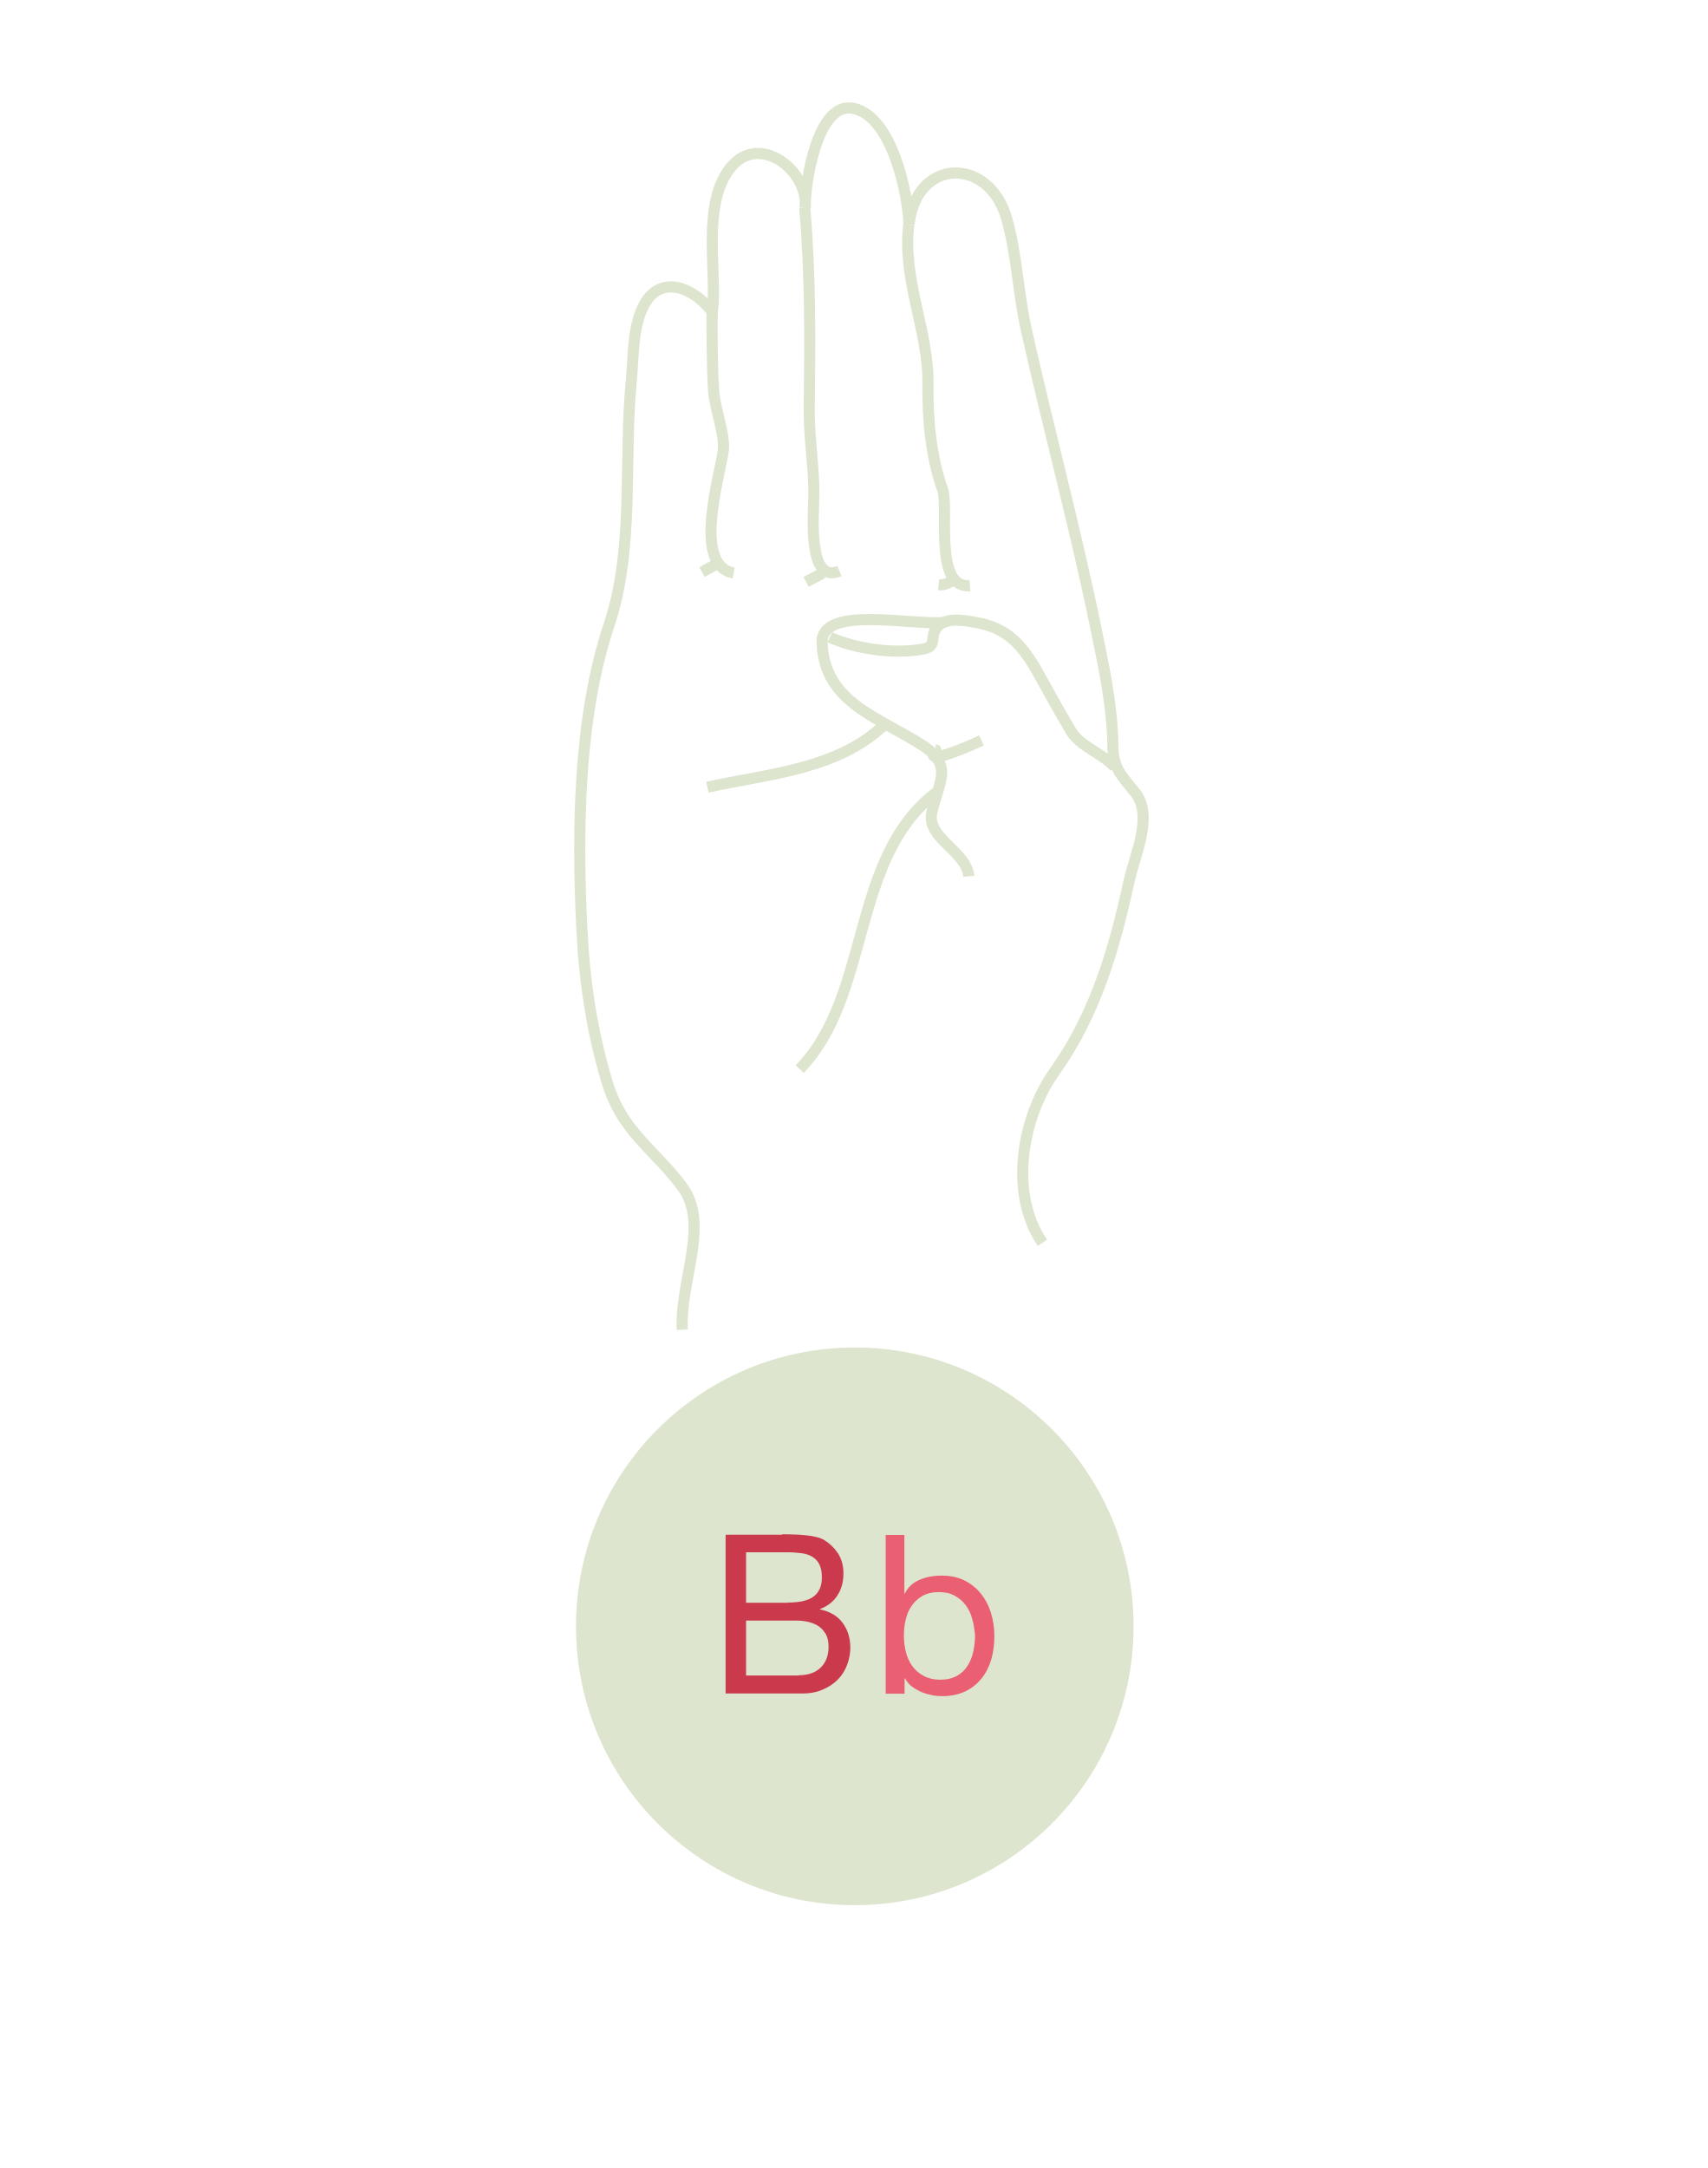
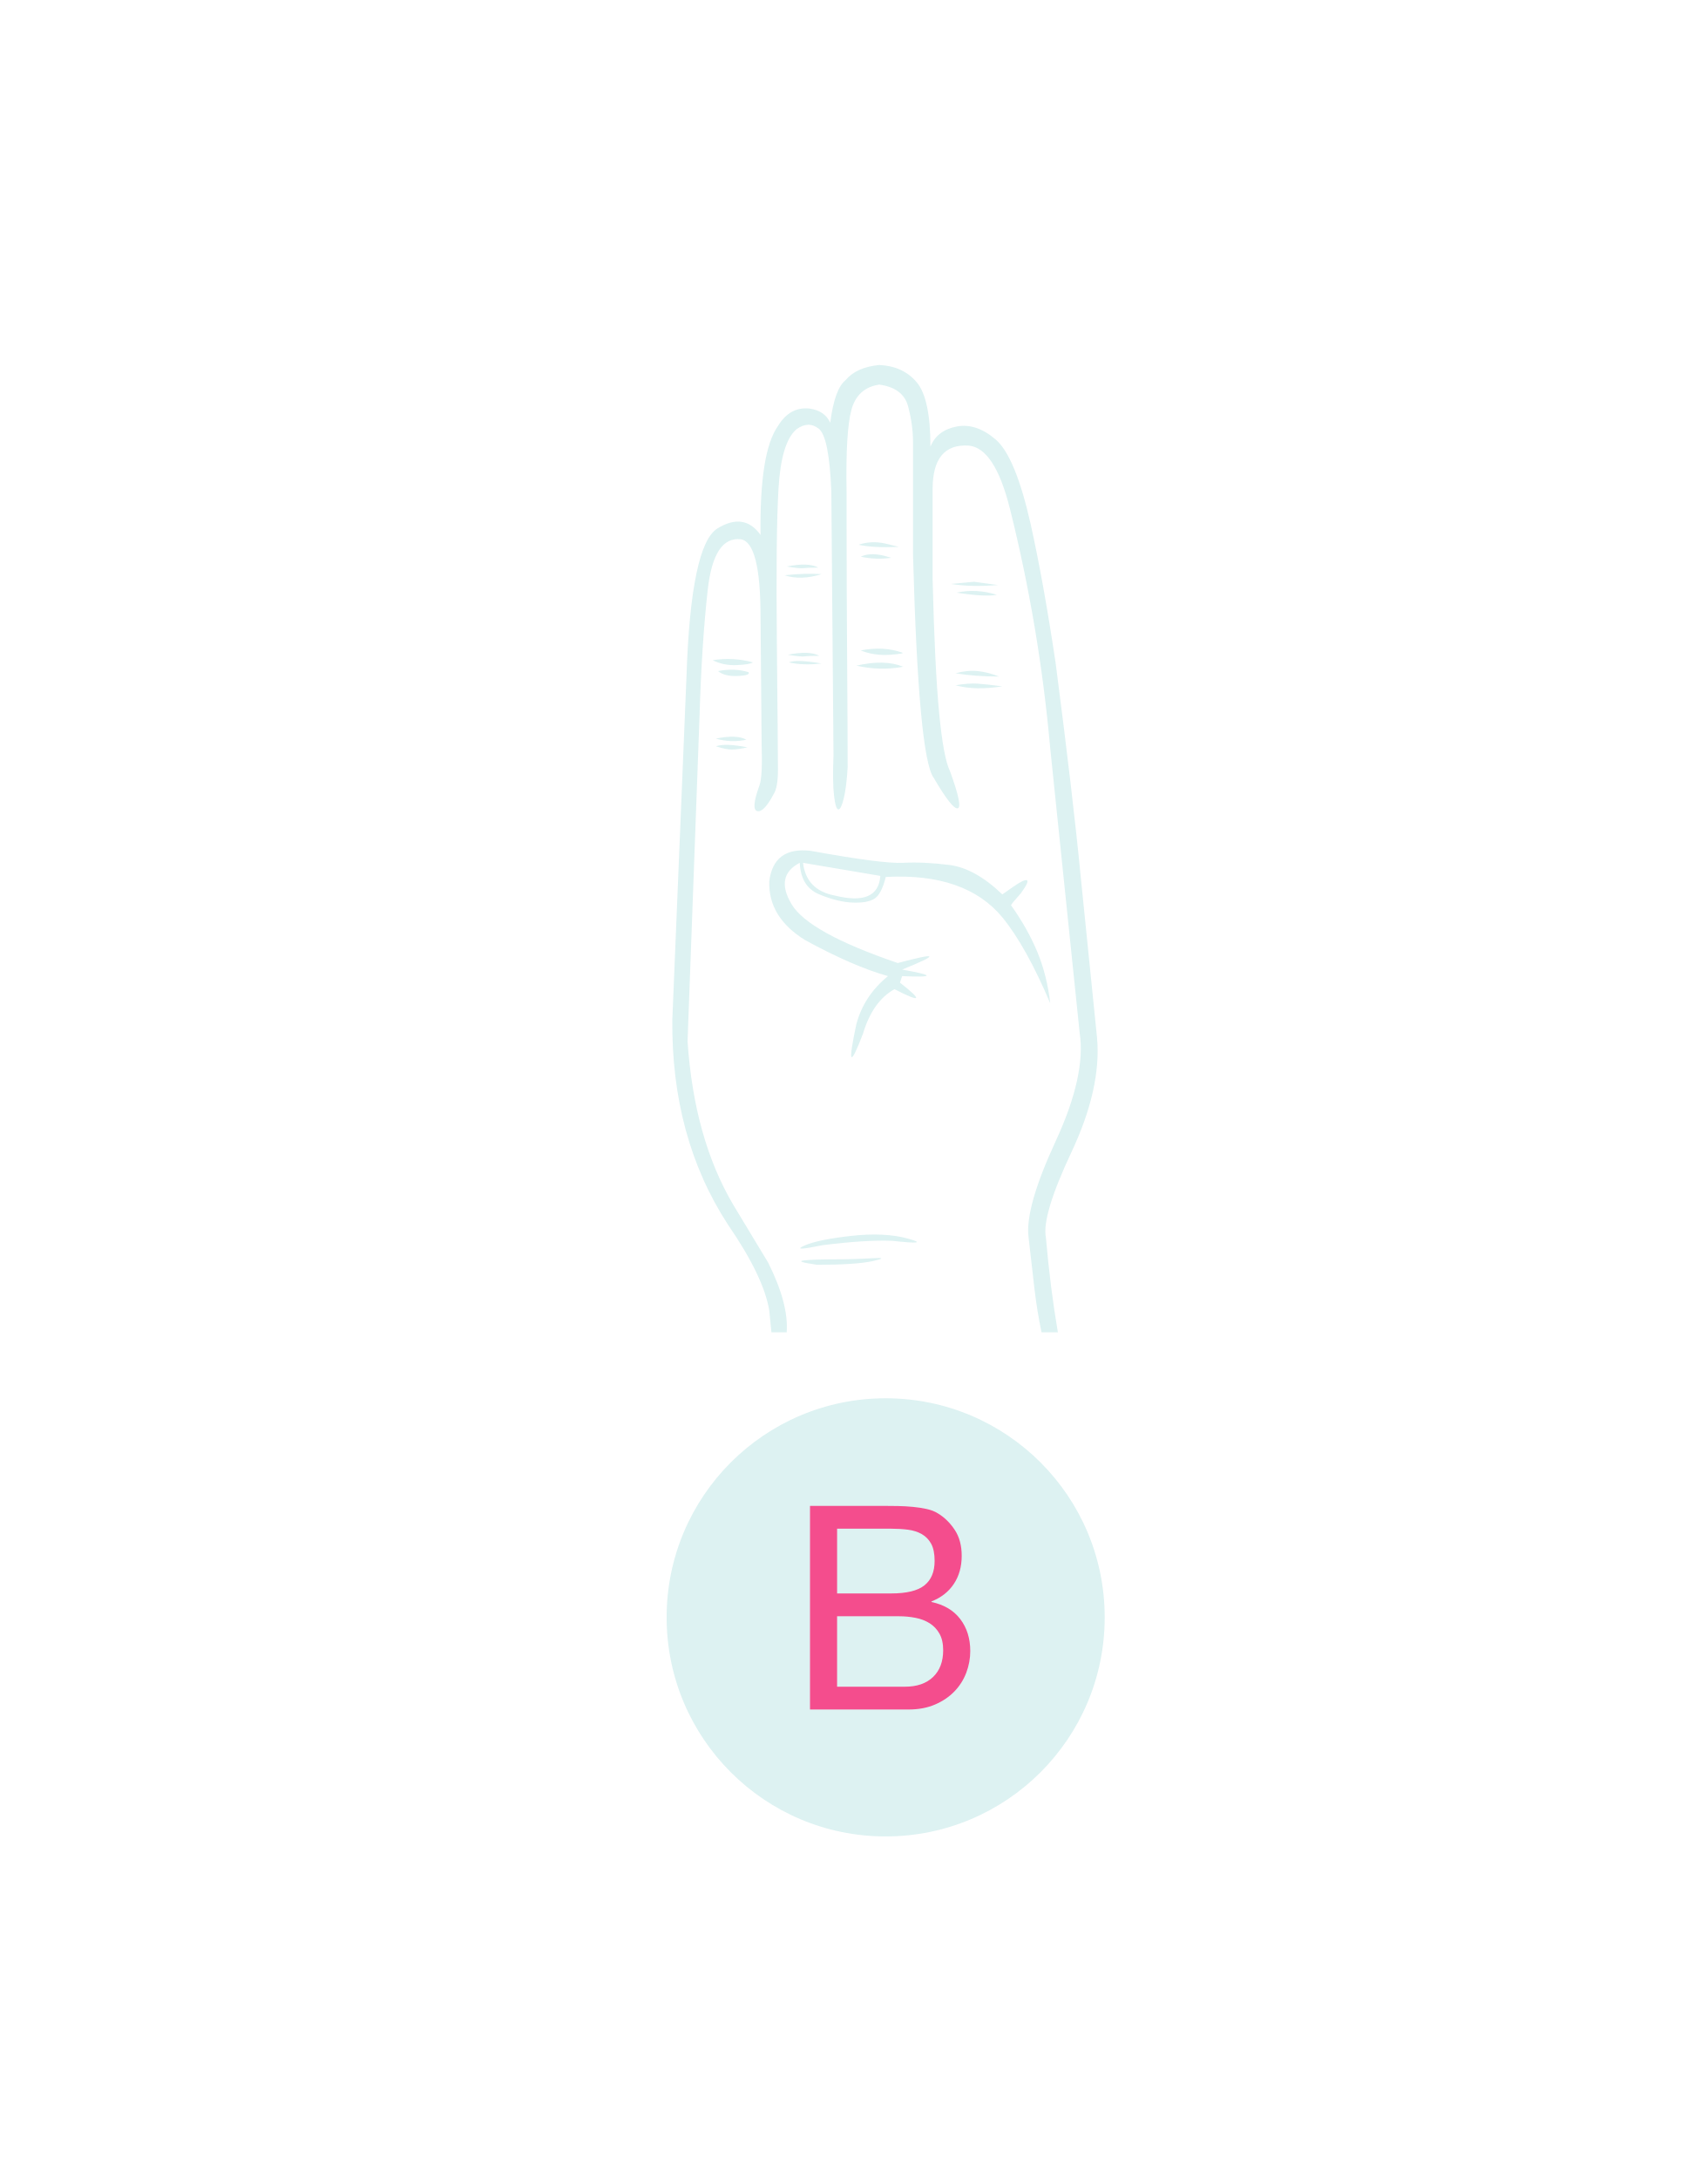
- <svg xmlns="http://www.w3.org/2000/svg" version="1.1" viewBox="0 0 768 975" enable-background="new 0 0 768 975" xml:space="preserve">
-   <circle fill="#DDE5CE" cx="384.5" cy="731.4" r="125.4" />
-   <path fill="#CB394D" d="M351.8 690c1.5 0 3.2 0 5 0.1 1.8 0 3.5 0.1 5.3 0.3 1.7 0.2 3.4 0.4 4.9 0.8 1.5 0.3 2.8 0.8 3.9 1.5 2.3 1.4 4.3 3.3 6 5.8 1.6 2.5 2.5 5.5 2.5 9.1 0 3.8-0.9 7.1-2.7 9.9 -1.8 2.8-4.4 4.8-7.8 6.1v0.2c4.4 0.9 7.8 2.9 10.1 6 2.3 3.1 3.5 6.8 3.5 11.2 0 2.6-0.5 5.1-1.4 7.6 -0.9 2.5-2.3 4.7-4.1 6.6 -1.8 1.9-4.1 3.4-6.8 4.6 -2.7 1.2-5.8 1.8-9.3 1.8h-34.5v-71.4H351.8zM354.4 720.7c5.4 0 9.3-0.9 11.7-2.8 2.4-1.9 3.6-4.7 3.6-8.5 0-2.5-0.4-4.5-1.2-6 -0.8-1.5-1.9-2.6-3.3-3.4s-3-1.3-4.8-1.5c-1.8-0.2-3.8-0.4-5.8-0.4h-19v22.7H354.4zM359.2 753.4c4.2 0 7.5-1.1 9.9-3.4 2.4-2.3 3.6-5.4 3.6-9.4 0-2.3-0.4-4.3-1.3-5.8 -0.9-1.5-2-2.7-3.4-3.6 -1.4-0.9-3.1-1.5-4.9-1.9 -1.9-0.4-3.8-0.5-5.8-0.5h-21.7v24.7H359.2z" />
-   <path fill="#EA5F72" d="M406.8 690v26.7h0.2c1.4-2.9 3.6-4.9 6.6-6.2s6.3-1.9 9.9-1.9c4 0 7.5 0.7 10.4 2.2 3 1.5 5.4 3.5 7.4 6 2 2.5 3.5 5.4 4.5 8.7 1 3.3 1.5 6.7 1.5 10.4 0 3.7-0.5 7.1-1.4 10.4 -1 3.3-2.4 6.1-4.4 8.6 -2 2.4-4.4 4.4-7.4 5.8 -3 1.4-6.4 2.1-10.4 2.1 -1.3 0-2.7-0.1-4.2-0.4 -1.6-0.3-3.1-0.7-4.6-1.3 -1.5-0.6-3-1.4-4.4-2.4 -1.4-1-2.5-2.3-3.4-3.9h-0.2v6.9h-8.5v-71.4H406.8zM437.3 728c-0.6-2.3-1.6-4.4-2.9-6.1 -1.3-1.8-3-3.2-5-4.3 -2-1.1-4.4-1.6-7.1-1.6 -2.9 0-5.3 0.6-7.3 1.7 -2 1.1-3.6 2.6-4.9 4.5 -1.3 1.8-2.2 3.9-2.7 6.3 -0.6 2.3-0.8 4.7-0.8 7.1 0 2.5 0.3 5 0.9 7.4 0.6 2.4 1.6 4.5 2.9 6.3 1.3 1.8 3 3.3 5.1 4.4 2.1 1.1 4.6 1.7 7.5 1.7 2.9 0 5.4-0.6 7.4-1.7 2-1.1 3.6-2.6 4.8-4.5 1.2-1.9 2.1-4 2.6-6.4 0.5-2.4 0.8-4.9 0.8-7.4C438.3 732.7 438 730.3 437.3 728z" />
-   <path fill="none" stroke="#DDE5CE" stroke-width="5" stroke-miterlimit="10" d="M468.9 558.9c-15.1-22-9.3-56.3 5.5-77 18.3-25.6 26.9-55.2 33.5-85.7 2.6-11.9 11.1-29.3 2.7-39.8 -6.2-7.7-9.9-11-10-20.8 -0.2-17.9-4.1-35.9-7.7-53.4 -9.2-44.8-21.2-89-31.2-133.7 -3.7-16.3-4.3-34-8.8-50 -8-28.4-40.8-27.6-44 2.5 -0.5-14.3-7.7-48.3-24.7-52.2 -16.7-3.9-22.2 34.2-22 44.6 1.6-16.5-20.1-33.5-33-18.7 -13.9 16.1-6.6 46.2-8.7 65.6 -9.3-12-25.2-17.6-32.1-0.4 -3.8 9.2-3.5 21.4-4.4 31.1 -3.6 36.8 1.6 75.2-10.1 110.3 -13.8 41.3-14.3 92.7-12.2 135.8 1.1 23.7 4.6 47.2 11.5 69.9 6.7 22 20.6 29.3 33.6 46.6 12.7 16.9-1 42.1 0.1 64.4" />
-   <path fill="none" stroke="#DDE5CE" stroke-width="5" stroke-miterlimit="10" d="M369.8 286.5c-0.7 29 24.8 35.6 45 48.6 14.5 9.3 7.3 16.5 4.3 30.6 -2.3 11.2 15.7 17.2 16.7 28.4" />
-   <path fill="none" stroke="#DDE5CE" stroke-width="5" stroke-miterlimit="10" d="M501.5 345c-5.5-6.2-15.5-9.1-19.8-16.3 -5.1-8.5-9.8-17.2-14.6-25.8 -7.2-12.8-13.8-20.6-28.8-23.1 -5.1-0.9-13.7-2.4-17.2 2.8 -2.8 4.1 0.4 8-5.5 9.2 -12.7 2.6-30.6 0.1-42.3-5.2" />
-   <path fill="none" stroke="#DDE5CE" stroke-width="5" stroke-miterlimit="10" d="M420.9 337.2c0.1 0-8.7 9.1 20.6-4.2" />
-   <path fill="none" stroke="#DDE5CE" stroke-width="5" stroke-miterlimit="10" d="M420.9 356.6c-38.6 29.7-28.9 91.1-61.2 124.2" />
-   <path fill="none" stroke="#DDE5CE" stroke-width="5" stroke-miterlimit="10" d="M397.8 325.9c-20.8 20.1-52.1 22.1-79.6 28.1" />
-   <path fill="none" stroke="#DDE5CE" stroke-width="5" stroke-miterlimit="10" d="M424 280c-16 0.9-54-7.4-54.2 8.6" />
-   <path fill="none" stroke="#DDE5CE" stroke-width="5" stroke-miterlimit="10" d="M408.8 101.1c-3.1 24.2 9 48.2 8.6 71.4 -0.2 15.5 1.3 32.9 6.6 47.6 3 8.3-4.2 44.7 12.3 43.3" />
-   <path fill="none" stroke="#DDE5CE" stroke-width="5" stroke-miterlimit="10" d="M429.1 260.3c0 0-2.8 3.1-6.9 2.7" />
-   <path fill="none" stroke="#DDE5CE" stroke-width="5" stroke-miterlimit="10" d="M362 93.5c2.6 30.2 2.4 59.3 2 89.5 -0.2 13.6 2.2 26.5 2.1 39.9 -0.1 8.4-3 40.1 11.5 33.9" />
-   <line fill="none" stroke="#DDE5CE" stroke-width="5" stroke-miterlimit="10" x1="370" y1="257.8" x2="362.6" y2="261.7" />
-   <path fill="none" stroke="#DDE5CE" stroke-width="5" stroke-miterlimit="10" d="M320.3 140.4c0 11.8 0 23.6 0.7 35.4 0.5 8 5.4 20 4.3 27.2 -2 13-13.6 51.4 4.7 54.7" />
-   <line fill="none" stroke="#DDE5CE" stroke-width="5" stroke-miterlimit="10" x1="321.5" y1="254.1" x2="315.8" y2="257.3" />
+ <svg xmlns="http://www.w3.org/2000/svg" version="1.1" viewBox="0 0 768 980" enable-background="new 0 0 768 980" xml:space="preserve">
+   <g id="Layer_1">
+     <circle fill="#DDF2F2" cx="398.404" cy="727.4" r="98.53" />
+     <polyline fill="none" points="281.361,606.588 281.361,162.382 712.5,162.382 712.5,606.588  " />
+     <g enable-background="new    ">
+       <path fill="#DDF2F2" d="M493.508,466.929c1.302,15.028-2.536,32.092-11.513,51.199c-8.989,19.108-12.825,31.922-11.514,38.458    c1.303,15.022,3.099,29.229,5.39,42.625h-7.352c-1.308-6.208-2.373-12.738-3.184-19.598c-0.82-6.858-1.716-14.695-2.693-23.517    c-0.982-8.815,3.098-23.108,12.246-42.869c9.141-19.758,12.739-36.009,10.779-48.748l-13.23-127.873    c-3.268-36.576-9.308-72.508-18.129-107.784c-4.578-18.289-10.777-27.759-18.615-28.417c-10.777-0.65-16.167,5.879-16.167,19.598    v40.665c0.65,26.458,1.631,46.469,2.94,60.017c1.301,13.558,2.941,22.294,4.898,26.211c3.918,10.778,5.06,16.335,3.428,16.657    c-1.637,0.328-5.227-4.242-10.777-13.719c-4.575-6.202-7.676-39.686-9.307-100.436v-50.46c0-5.223-0.734-10.611-2.206-16.168    c-1.47-5.549-5.802-8.817-12.982-9.799c-6.538,0.979-10.702,4.738-12.495,11.268c-1.799,6.54-2.531,18.947-2.203,37.236v13.718    c0,16.007,0.076,36.255,0.246,60.752c0.16,24.495,0.244,40.832,0.244,48.992c-0.33,5.879-0.904,10.533-1.716,13.963    c-0.82,3.43-1.638,5.144-2.45,5.144c-0.821,0-1.47-2.036-1.96-6.124c-0.49-4.079-0.572-10.205-0.247-18.372l-0.978-118.563    c-0.659-16.329-2.533-25.722-5.638-28.171c-3.108-2.449-6.451-2.365-10.043,0.247c-4.58,3.918-7.275,12.821-8.084,26.701    c-0.818,13.887-1.063,37.073-0.733,69.571c0.32,32.504,0.489,51.442,0.489,56.833c0,5.388-0.658,9.063-1.959,11.023    c-2.941,5.558-5.388,8.084-7.35,7.595c-1.961-0.49-1.638-4.324,0.979-11.513c0.982-2.61,1.302-8.818,0.982-18.616l-0.489-57.323    c0-22.207-2.942-33.805-8.819-34.785c-8.167-0.978-13.151,6.613-14.942,22.781c-1.8,16.167-3.024,35.029-3.673,56.587    l-5.39,146.488c1.96,29.074,8.819,53.571,20.578,73.491l15.677,25.968c6.202,12.404,8.98,22.855,8.331,31.354h-6.859l-0.98-9.803    c-1.637-10.125-7.837-23.024-18.617-38.702c-16.987-26.128-25.317-56.834-24.987-92.107l6.368-154.33    c1.302-39.515,5.957-61.73,13.963-66.632c8-4.899,14.455-3.918,19.354,2.942c-0.33-24.82,2.28-41.154,7.838-48.995    c3.591-5.879,8.331-8.49,14.208-7.838c4.57,0.656,7.672,2.778,9.31,6.367c1.302-10.118,3.588-16.49,6.857-19.107    c3.262-3.918,8.33-6.2,15.19-6.858c7.181,0.328,12.813,2.94,16.9,7.838c4.081,4.898,6.125,14.538,6.125,28.905    c1.959-4.899,5.879-7.915,11.757-9.062c5.882-1.141,11.759,0.817,17.638,5.879c5.881,5.068,11.1,17.723,15.679,37.971    c3.919,17.637,7.671,38.543,11.268,62.71c5.219,40.174,8.979,72.19,11.267,96.025L493.508,466.929z M338.689,297.904    c-0.98,0.658-3.431,1.065-7.349,1.225c-3.92,0.167-7.518-0.568-10.778-2.207C326.761,295.945,332.81,296.272,338.689,297.904z     M335.75,332.688c-4.578,0.98-9.147,0.819-13.717-0.491C328.23,330.897,332.81,331.056,335.75,332.688z M336.238,336.118    c-2.938,0.658-5.312,0.98-7.103,0.98c-1.801,0-4.166-0.492-7.104-1.47C324.97,334.648,329.701,334.815,336.238,336.118z     M336.728,302.313c0.65,0.979-0.98,1.554-4.899,1.714c-3.918,0.167-6.859-0.564-8.819-2.203    C327.91,300.841,332.48,301.01,336.728,302.313z M472.438,451.25c-7.188-16.979-14.375-29.885-21.559-38.704    c-11.105-13.389-28.583-19.43-52.422-18.129c-1.308,5.228-3.023,8.5-5.145,9.8c-2.129,1.308-5.389,1.884-9.797,1.715    c-4.409-0.163-9.393-1.386-14.941-3.676c-5.559-2.279-8.498-7.02-8.82-14.207c-7.518,3.919-8.741,10.125-3.674,18.615    c5.061,8.498,20.983,17.318,47.77,26.458c18.287-4.899,18.937-3.918,1.96,2.94c14.696,2.615,14.696,3.596,0,2.941l-0.979,2.94    c10.449,8.169,9.629,9.147-2.451,2.938c-6.536,3.598-11.27,10.29-14.207,20.087c-5.88,15.358-6.859,13.888-2.939-4.408    c2.279-8.489,7.02-15.679,14.207-21.557c-10.457-2.941-22.865-8.331-37.234-16.17c-11.108-6.858-16.497-15.676-16.168-26.455    c1.301-10.449,7.511-15.019,18.619-13.719c21.558,3.919,35.435,5.721,41.645,5.389c6.2-0.322,13.144,0,20.821,0.98    c7.671,0.979,15.596,5.387,23.76,13.227l4.901-3.429c3.263-2.28,5.306-3.264,6.124-2.941c0.809,0.33-0.086,2.288-2.697,5.879    c-2.937,3.27-4.408,5.068-4.408,5.389c4.897,6.858,8.818,13.803,11.76,20.822C469.5,435.008,471.459,442.762,472.438,451.25z     M369.553,258.217c-6.208,1.96-11.76,2.131-16.657,0.493C359.097,258.058,364.656,257.897,369.553,258.217z M368.085,255.281    c-3.27,0-5.474,0.084-6.615,0.243c-1.147,0.167-3.674-0.076-7.594-0.735C360.405,253.488,365.145,253.647,368.085,255.281z     M368.574,294.963c-3.27,0-5.473,0.084-6.613,0.245c-1.146,0.169-3.674-0.076-7.595-0.733    C360.898,293.171,365.635,293.332,368.574,294.963z M369.553,298.393c-5.556,0.658-10.455,0.488-14.697-0.49    C357.137,296.921,362.037,297.09,369.553,298.393z M370.043,560.016c-9.476,1.961-12.246,2.038-8.328,0.247    c3.92-1.802,10.938-3.27,21.068-4.413c10.117-1.146,18.693-0.732,25.72,1.226c7.021,1.959,4.654,2.283-7.104,0.979    C393.561,557.726,383.104,558.377,370.043,560.016z M367.596,568.834c-6.86-0.977-8.82-1.638-5.881-1.962    c2.941-0.325,7.352-0.488,13.227-0.488c5.879,0,11.592-0.169,17.15-0.489c5.55-0.331,5.794,0.077,0.734,1.226    C387.758,568.26,379.352,568.834,367.596,568.834z M375.434,402.747c13.061,3.269,19.919,0.33,20.577-8.818l-34.785-5.878    C362.205,396.219,366.935,401.118,375.434,402.747z M406.301,299.862c-6.859,1.309-13.887,1.147-21.067-0.491    C393.723,297.413,400.741,297.583,406.301,299.862z M398.458,244.5l5.882,1.47c-7.84,0.329-13.887,0-18.129-0.979    C390.131,243.687,394.212,243.52,398.458,244.5z M397.48,249.889l3.432,0.98c-4.58,0.658-9.149,0.489-13.719-0.49    C389.803,249.076,393.231,248.909,397.48,249.889z M405.81,293.495c0.979,0.329-0.821,0.657-5.391,0.98    c-4.897,0.328-9.308-0.322-13.229-1.96C394.049,291.211,400.252,291.533,405.81,293.495z M448.924,263.118    c-8.167,0.658-15.188,0.491-21.066-0.49l10.289-0.98L448.924,263.118z M449.412,304.272c-7.189,0-13.719-0.491-19.596-1.471    c3.588-0.98,6.936-1.302,10.044-0.98C442.961,302.15,446.145,302.972,449.412,304.272z M450.88,308.681    c-8.163,1.31-15.187,1.147-21.065-0.49c3.92-0.651,7.182-0.895,9.797-0.736C442.223,307.625,445.983,308.031,450.88,308.681z     M448.434,267.527c-3.6,0.657-9.639,0.33-18.13-0.98C436.186,265.244,442.223,265.566,448.434,267.527z" />
+     </g>
+     <g enable-background="new    ">
+       <path fill="#F44D8D" d="M397.59,677.266c1.969,0,4.082,0.022,6.352,0.064c2.263,0.043,4.508,0.173,6.732,0.384    c2.224,0.214,4.297,0.537,6.221,0.964c1.926,0.428,3.572,1.065,4.939,1.924c2.992,1.796,5.535,4.276,7.631,7.439    c2.095,3.166,3.145,7.055,3.145,11.672c0,4.874-1.18,9.087-3.531,12.634c-2.352,3.551-5.707,6.181-10.066,7.891v0.257    c5.643,1.198,9.959,3.761,12.955,7.695c2.992,3.935,4.49,8.723,4.49,14.368c0,3.332-0.6,6.584-1.795,9.748    c-1.199,3.161-2.975,5.963-5.324,8.398c-2.354,2.437-5.261,4.407-8.723,5.903c-3.463,1.495-7.459,2.242-11.993,2.242h-44.253    v-91.585L397.59,677.266L397.59,677.266L397.59,677.266z M400.928,716.646c6.927,0,11.908-1.223,14.943-3.656    c3.034-2.439,4.553-6.096,4.553-10.967c0-3.248-0.514-5.814-1.538-7.697s-2.438-3.338-4.233-4.362    c-1.795-1.025-3.869-1.686-6.22-1.988c-2.353-0.296-4.854-0.449-7.504-0.449h-24.372v29.119L400.928,716.646L400.928,716.646    L400.928,716.646z M407.084,758.592c5.387,0,9.598-1.452,12.632-4.359c3.036-2.905,4.558-6.928,4.558-12.061    c0-2.987-0.559-5.472-1.668-7.438c-1.112-1.969-2.588-3.528-4.427-4.682c-1.839-1.155-3.955-1.968-6.349-2.436    c-2.396-0.47-4.876-0.708-7.443-0.708h-27.833v31.684H407.084L407.084,758.592z" />
+     </g>
+   </g>
+   <g id="Layer_2">
+ </g>
</svg>
